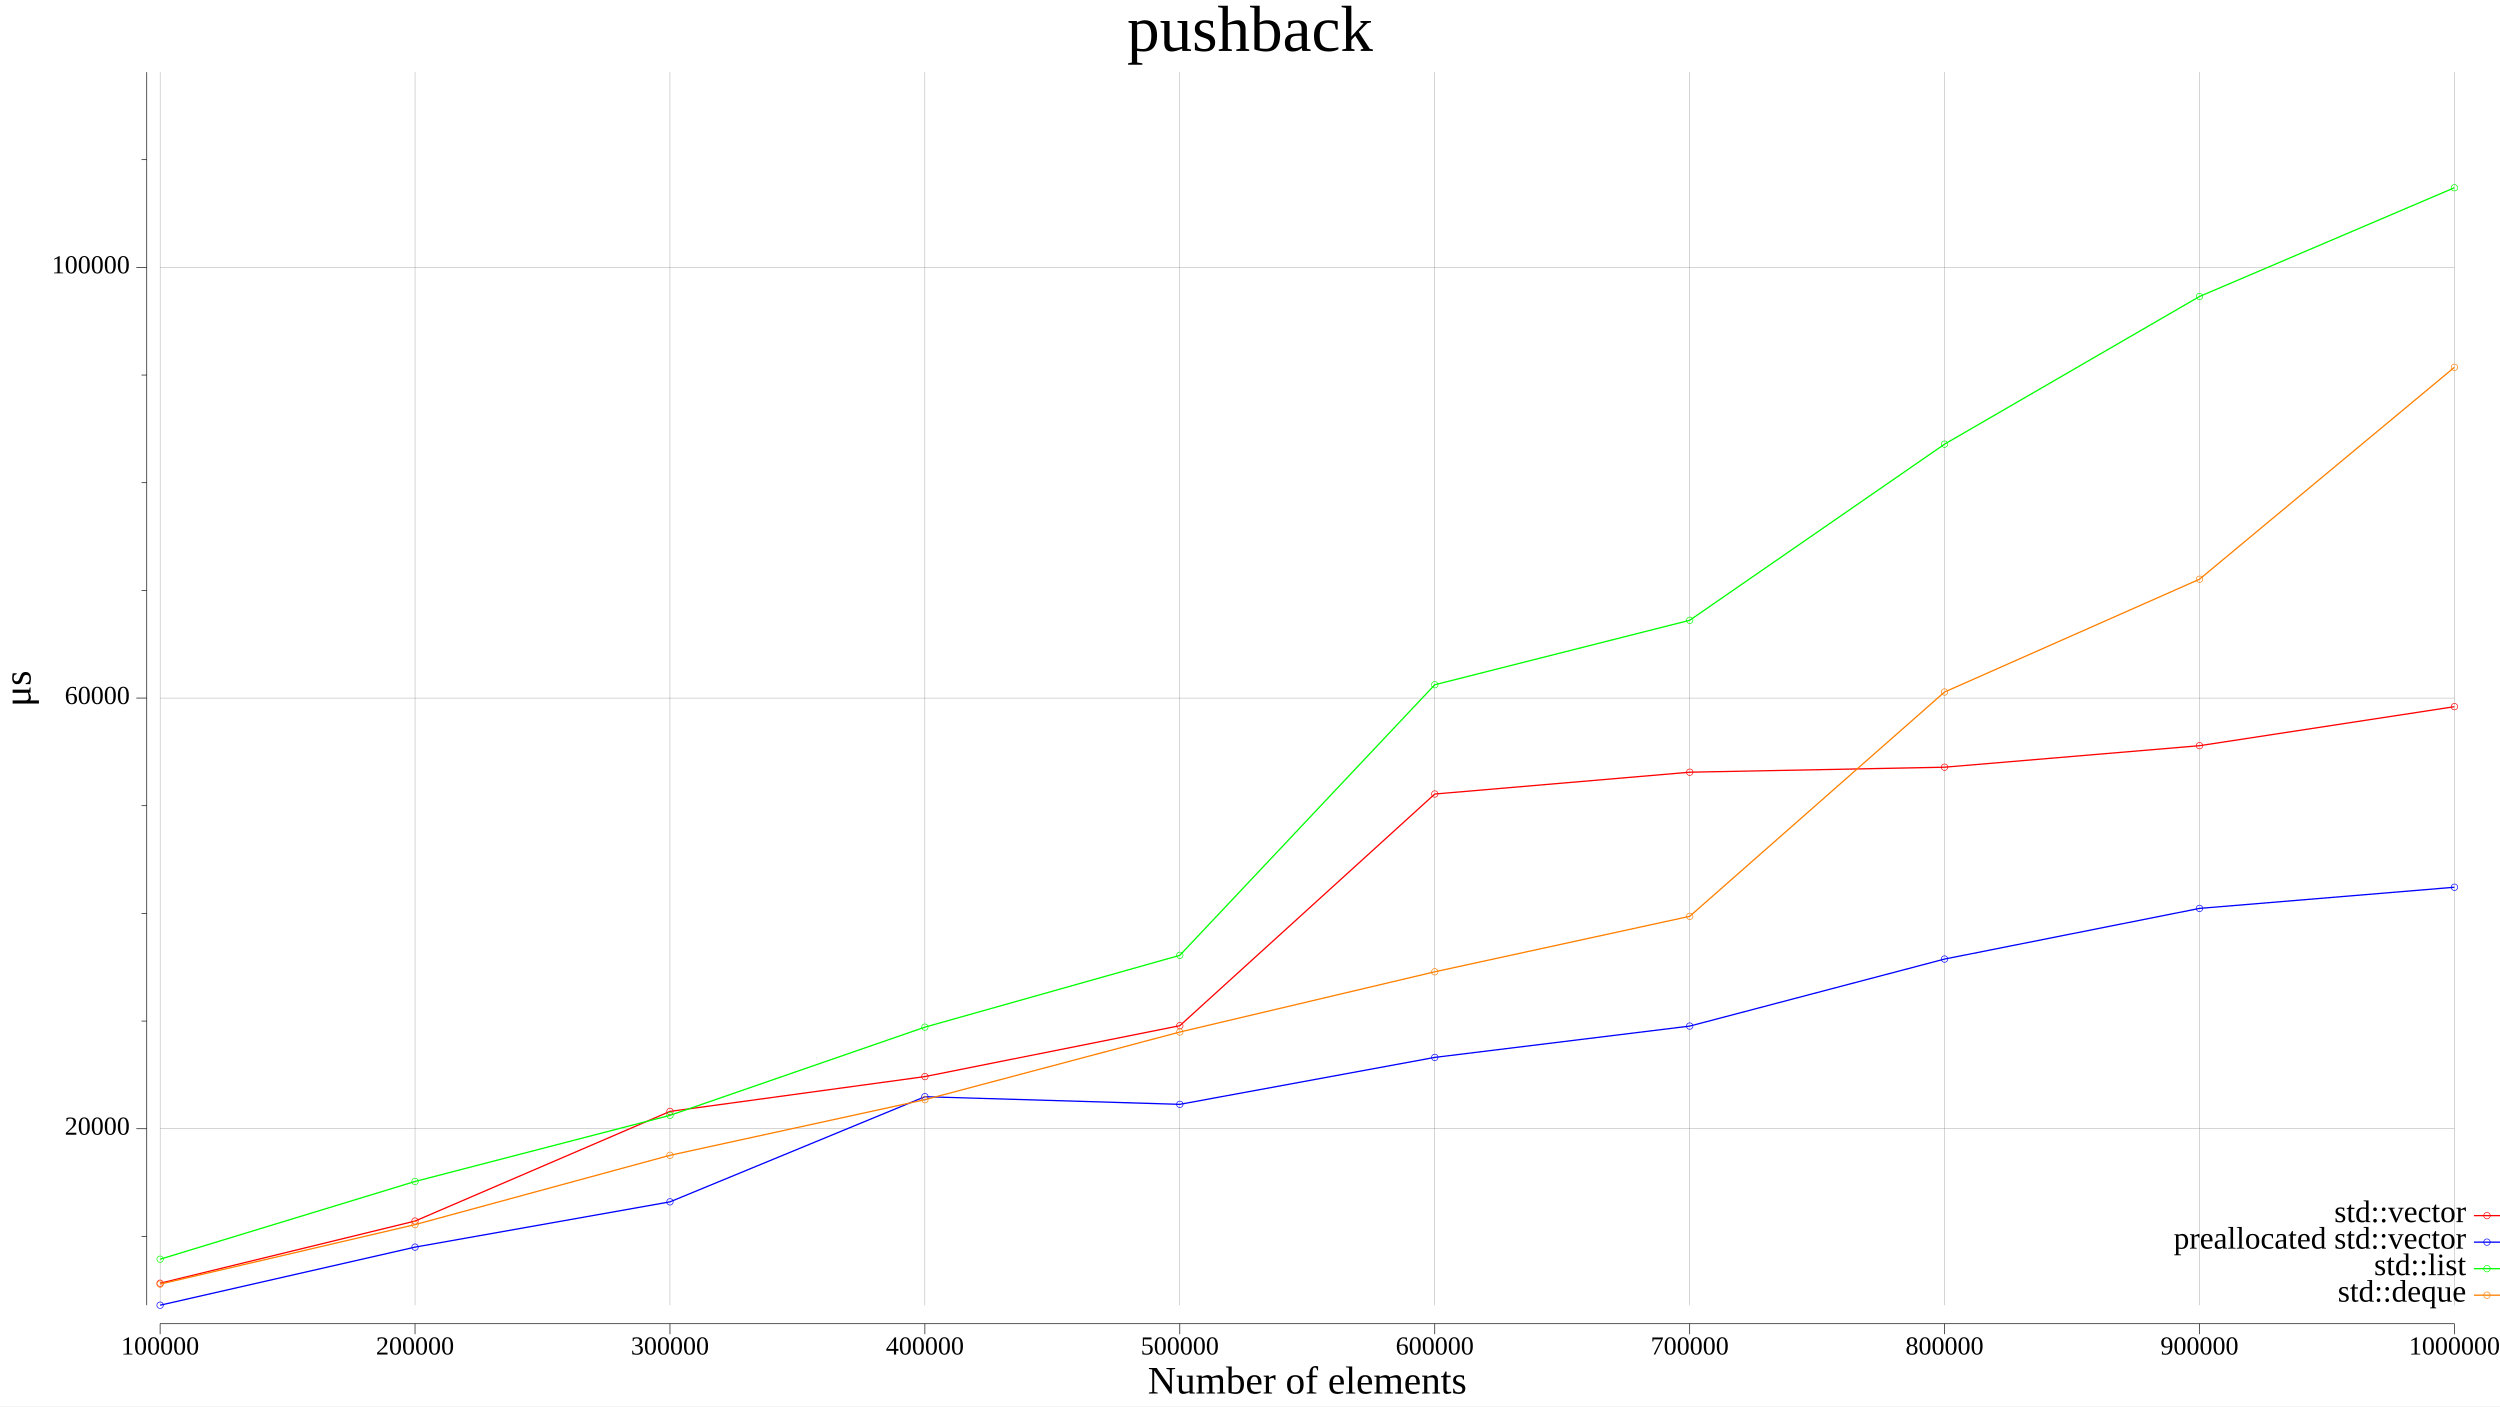
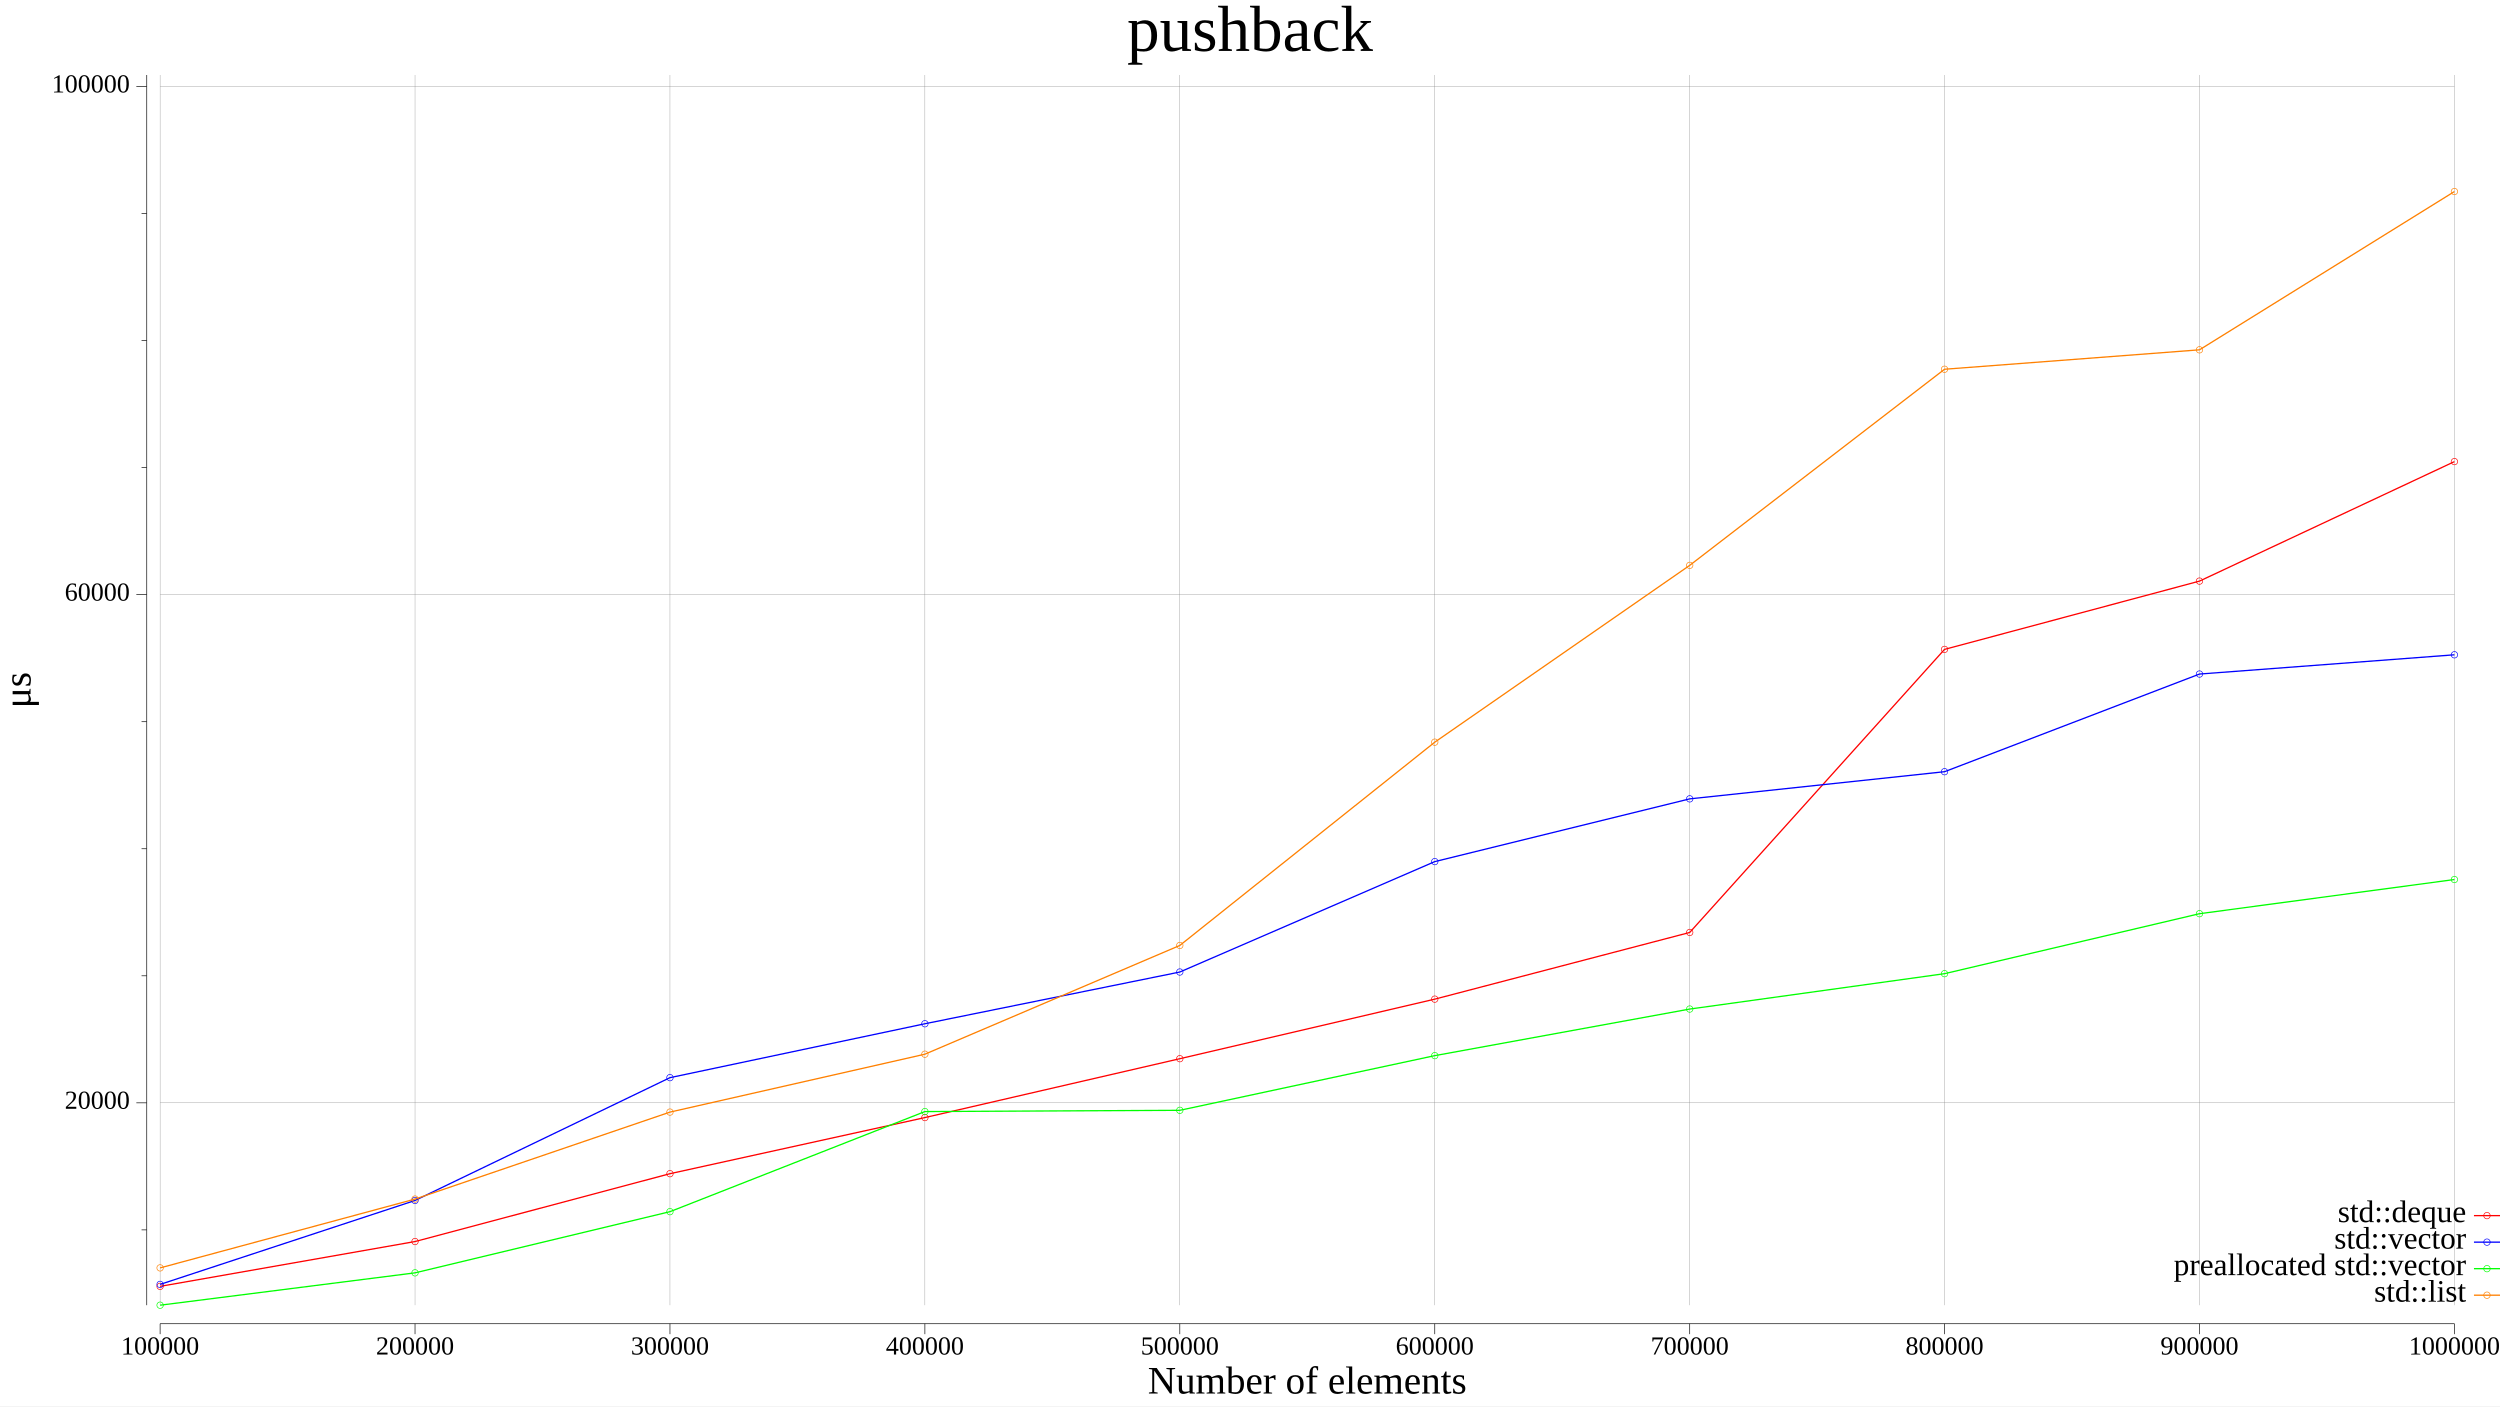
<svg xmlns="http://www.w3.org/2000/svg" width="1920pt" height="1080pt" viewBox="0 0 1920 1080">
  <g transform="scale(1, -1) translate(0, -1080)">
    <path d="M0,0L1920,0L1920,1080L0,1080Z" style="fill:#FFFFFF" />
    <text x="865.58" y="-1040.9" transform="scale(1, -1)" style="font-family:Liberation Serif;font-variant:normal;font-weight:normal;font-style:normal;font-size:50px">pushback</text>
    <text x="881.52" y="-9.756" transform="scale(1, -1)" style="font-family:Liberation Serif;font-variant:normal;font-weight:normal;font-style:normal;font-size:30px">Number of elements</text>
    <text x="92.962" y="-39.727" transform="scale(1, -1)" style="font-family:Liberation Serif;font-variant:normal;font-weight:normal;font-style:normal;font-size:20px">100000</text>
    <text x="288.74" y="-39.727" transform="scale(1, -1)" style="font-family:Liberation Serif;font-variant:normal;font-weight:normal;font-style:normal;font-size:20px">200000</text>
    <text x="484.53" y="-39.727" transform="scale(1, -1)" style="font-family:Liberation Serif;font-variant:normal;font-weight:normal;font-style:normal;font-size:20px">300000</text>
    <text x="680.31" y="-39.727" transform="scale(1, -1)" style="font-family:Liberation Serif;font-variant:normal;font-weight:normal;font-style:normal;font-size:20px">400000</text>
    <text x="876.09" y="-39.727" transform="scale(1, -1)" style="font-family:Liberation Serif;font-variant:normal;font-weight:normal;font-style:normal;font-size:20px">500000</text>
    <text x="1071.9" y="-39.727" transform="scale(1, -1)" style="font-family:Liberation Serif;font-variant:normal;font-weight:normal;font-style:normal;font-size:20px">600000</text>
    <text x="1267.7" y="-39.727" transform="scale(1, -1)" style="font-family:Liberation Serif;font-variant:normal;font-weight:normal;font-style:normal;font-size:20px">700000</text>
    <text x="1463.4" y="-39.727" transform="scale(1, -1)" style="font-family:Liberation Serif;font-variant:normal;font-weight:normal;font-style:normal;font-size:20px">800000</text>
    <text x="1659.2" y="-39.727" transform="scale(1, -1)" style="font-family:Liberation Serif;font-variant:normal;font-weight:normal;font-style:normal;font-size:20px">900000</text>
    <text x="1850" y="-39.727" transform="scale(1, -1)" style="font-family:Liberation Serif;font-variant:normal;font-weight:normal;font-style:normal;font-size:20px">1000000</text>
    <path d="M122.96,55.371L122.96,63.371" style="fill:none;stroke:#000000;stroke-width:0.5" />
    <path d="M318.74,55.371L318.74,63.371" style="fill:none;stroke:#000000;stroke-width:0.5" />
    <path d="M514.53,55.371L514.53,63.371" style="fill:none;stroke:#000000;stroke-width:0.5" />
    <path d="M710.31,55.371L710.31,63.371" style="fill:none;stroke:#000000;stroke-width:0.5" />
    <path d="M906.09,55.371L906.09,63.371" style="fill:none;stroke:#000000;stroke-width:0.5" />
    <path d="M1101.9,55.371L1101.9,63.371" style="fill:none;stroke:#000000;stroke-width:0.5" />
    <path d="M1297.7,55.371L1297.7,63.371" style="fill:none;stroke:#000000;stroke-width:0.5" />
    <path d="M1493.4,55.371L1493.4,63.371" style="fill:none;stroke:#000000;stroke-width:0.5" />
    <path d="M1689.2,55.371L1689.2,63.371" style="fill:none;stroke:#000000;stroke-width:0.5" />
    <path d="M1885,55.371L1885,63.371" style="fill:none;stroke:#000000;stroke-width:0.5" />
    <path d="M122.96,63.371L1885,63.371" style="fill:none;stroke:#000000;stroke-width:0.5" />
    <g transform="rotate(90)">
-       <text x="537.24" y="23.467" transform="scale(1, -1)" style="font-family:Liberation Serif;font-variant:normal;font-weight:normal;font-style:normal;font-size:30px">μs</text>
+       <text x="536.13" y="23.467" transform="scale(1, -1)" style="font-family:Liberation Serif;font-variant:normal;font-weight:normal;font-style:normal;font-size:30px">μs</text>
    </g>
-     <text x="49.712" y="-208.55" transform="scale(1, -1)" style="font-family:Liberation Serif;font-variant:normal;font-weight:normal;font-style:normal;font-size:20px">20000</text>
-     <text x="49.712" y="-539.32" transform="scale(1, -1)" style="font-family:Liberation Serif;font-variant:normal;font-weight:normal;font-style:normal;font-size:20px">60000</text>
-     <text x="39.712" y="-870.08" transform="scale(1, -1)" style="font-family:Liberation Serif;font-variant:normal;font-weight:normal;font-style:normal;font-size:20px">100000</text>
-     <path d="M104.71,213.12L112.71,213.12" style="fill:none;stroke:#000000;stroke-width:0.5" />
-     <path d="M104.71,543.89L112.71,543.89" style="fill:none;stroke:#000000;stroke-width:0.5" />
-     <path d="M104.71,874.65L112.71,874.65" style="fill:none;stroke:#000000;stroke-width:0.5" />
-     <path d="M108.71,130.43L112.71,130.43" style="fill:none;stroke:#000000;stroke-width:0.5" />
-     <path d="M108.71,295.82L112.71,295.82" style="fill:none;stroke:#000000;stroke-width:0.5" />
-     <path d="M108.71,378.51L112.71,378.51" style="fill:none;stroke:#000000;stroke-width:0.5" />
-     <path d="M108.71,461.2L112.71,461.2" style="fill:none;stroke:#000000;stroke-width:0.5" />
-     <path d="M108.71,626.58L112.71,626.58" style="fill:none;stroke:#000000;stroke-width:0.5" />
-     <path d="M108.71,709.27L112.71,709.27" style="fill:none;stroke:#000000;stroke-width:0.5" />
-     <path d="M108.71,791.96L112.71,791.96" style="fill:none;stroke:#000000;stroke-width:0.5" />
-     <path d="M108.71,957.35L112.71,957.35" style="fill:none;stroke:#000000;stroke-width:0.5" />
-     <path d="M112.71,77.61L112.71,1024.6" style="fill:none;stroke:#000000;stroke-width:0.5" />
-     <path d="M122.96,77.61L122.96,1024.6" style="fill:none;stroke:#808080;stroke-width:0.25" />
-     <path d="M318.74,77.61L318.74,1024.6" style="fill:none;stroke:#808080;stroke-width:0.25" />
-     <path d="M514.53,77.61L514.53,1024.6" style="fill:none;stroke:#808080;stroke-width:0.25" />
-     <path d="M710.31,77.61L710.31,1024.6" style="fill:none;stroke:#808080;stroke-width:0.25" />
-     <path d="M906.09,77.61L906.09,1024.6" style="fill:none;stroke:#808080;stroke-width:0.25" />
-     <path d="M1101.9,77.61L1101.9,1024.6" style="fill:none;stroke:#808080;stroke-width:0.25" />
-     <path d="M1297.7,77.61L1297.7,1024.6" style="fill:none;stroke:#808080;stroke-width:0.25" />
-     <path d="M1493.4,77.61L1493.4,1024.6" style="fill:none;stroke:#808080;stroke-width:0.25" />
-     <path d="M1689.2,77.61L1689.2,1024.6" style="fill:none;stroke:#808080;stroke-width:0.25" />
-     <path d="M1885,77.61L1885,1024.6" style="fill:none;stroke:#808080;stroke-width:0.25" />
-     <path d="M122.96,213.12L1885,213.12" style="fill:none;stroke:#808080;stroke-width:0.25" />
-     <path d="M122.96,543.89L1885,543.89" style="fill:none;stroke:#808080;stroke-width:0.25" />
-     <path d="M122.96,874.65L1885,874.65" style="fill:none;stroke:#808080;stroke-width:0.25" />
-     <path d="M122.96,94.479L318.74,142.23L514.53,226.44L710.31,253.18L906.09,292.27L1101.9,470.2L1297.7,486.95L1493.4,490.79L1689.2,507.31L1885,537.28" style="fill:none;stroke:#FF0000" />
-     <path d="M125.46,94.479A2.5,2.5 0 1 1 120.46,94.479A2.5,2.5 0 1 1 125.46,94.479Z" style="fill:none;stroke:#FF0000;stroke-width:0.5" />
-     <path d="M321.24,142.23A2.5,2.5 0 1 1 316.24,142.23A2.5,2.5 0 1 1 321.24,142.23Z" style="fill:none;stroke:#FF0000;stroke-width:0.5" />
-     <path d="M517.03,226.44A2.5,2.5 0 1 1 512.03,226.44A2.5,2.5 0 1 1 517.03,226.44Z" style="fill:none;stroke:#FF0000;stroke-width:0.5" />
-     <path d="M712.81,253.18A2.5,2.5 0 1 1 707.81,253.18A2.5,2.5 0 1 1 712.81,253.18Z" style="fill:none;stroke:#FF0000;stroke-width:0.5" />
-     <path d="M908.59,292.27A2.5,2.5 0 1 1 903.59,292.27A2.5,2.5 0 1 1 908.59,292.27Z" style="fill:none;stroke:#FF0000;stroke-width:0.5" />
-     <path d="M1104.4,470.2A2.5,2.5 0 1 1 1099.4,470.2A2.5,2.5 0 1 1 1104.4,470.2Z" style="fill:none;stroke:#FF0000;stroke-width:0.5" />
-     <path d="M1300.2,486.95A2.5,2.5 0 1 1 1295.2,486.95A2.5,2.5 0 1 1 1300.2,486.95Z" style="fill:none;stroke:#FF0000;stroke-width:0.5" />
-     <path d="M1495.9,490.79A2.5,2.5 0 1 1 1490.9,490.79A2.5,2.5 0 1 1 1495.9,490.79Z" style="fill:none;stroke:#FF0000;stroke-width:0.5" />
-     <path d="M1691.7,507.31A2.5,2.5 0 1 1 1686.7,507.31A2.5,2.5 0 1 1 1691.7,507.31Z" style="fill:none;stroke:#FF0000;stroke-width:0.5" />
-     <path d="M1887.5,537.28A2.5,2.5 0 1 1 1882.5,537.28A2.5,2.5 0 1 1 1887.5,537.28Z" style="fill:none;stroke:#FF0000;stroke-width:0.5" />
-     <path d="M122.96,77.61L318.74,122.21L514.53,156.98L710.31,237.73L906.09,231.87L1101.9,267.92L1297.7,291.97L1493.4,343.44L1689.2,382.35L1885,398.61" style="fill:none;stroke:#0000FF" />
-     <path d="M125.46,77.61A2.5,2.5 0 1 1 120.46,77.61A2.5,2.5 0 1 1 125.46,77.61Z" style="fill:none;stroke:#0000FF;stroke-width:0.5" />
-     <path d="M321.24,122.21A2.5,2.5 0 1 1 316.24,122.21A2.5,2.5 0 1 1 321.24,122.21Z" style="fill:none;stroke:#0000FF;stroke-width:0.5" />
-     <path d="M517.03,156.98A2.5,2.5 0 1 1 512.03,156.98A2.5,2.5 0 1 1 517.03,156.98Z" style="fill:none;stroke:#0000FF;stroke-width:0.5" />
-     <path d="M712.81,237.73A2.5,2.5 0 1 1 707.81,237.73A2.5,2.5 0 1 1 712.81,237.73Z" style="fill:none;stroke:#0000FF;stroke-width:0.5" />
-     <path d="M908.59,231.87A2.5,2.5 0 1 1 903.59,231.87A2.5,2.5 0 1 1 908.59,231.87Z" style="fill:none;stroke:#0000FF;stroke-width:0.5" />
-     <path d="M1104.4,267.92A2.5,2.5 0 1 1 1099.4,267.92A2.5,2.5 0 1 1 1104.4,267.92Z" style="fill:none;stroke:#0000FF;stroke-width:0.5" />
-     <path d="M1300.2,291.97A2.5,2.5 0 1 1 1295.2,291.97A2.5,2.5 0 1 1 1300.2,291.97Z" style="fill:none;stroke:#0000FF;stroke-width:0.5" />
-     <path d="M1495.9,343.44A2.5,2.5 0 1 1 1490.9,343.44A2.5,2.5 0 1 1 1495.9,343.44Z" style="fill:none;stroke:#0000FF;stroke-width:0.5" />
-     <path d="M1691.7,382.35A2.5,2.5 0 1 1 1686.7,382.35A2.5,2.5 0 1 1 1691.7,382.35Z" style="fill:none;stroke:#0000FF;stroke-width:0.5" />
-     <path d="M1887.5,398.61A2.5,2.5 0 1 1 1882.5,398.61A2.5,2.5 0 1 1 1887.5,398.61Z" style="fill:none;stroke:#0000FF;stroke-width:0.5" />
-     <path d="M122.96,112.93L318.74,172.63L514.53,223.41L710.31,291.15L906.09,346.31L1101.9,554.12L1297.7,603.63L1493.4,738.88L1689.2,852.29L1885,935.82" style="fill:none;stroke:#00FF00" />
-     <path d="M125.46,112.93A2.5,2.5 0 1 1 120.46,112.93A2.5,2.5 0 1 1 125.46,112.93Z" style="fill:none;stroke:#00FF00;stroke-width:0.5" />
-     <path d="M321.24,172.63A2.5,2.5 0 1 1 316.24,172.63A2.5,2.5 0 1 1 321.24,172.63Z" style="fill:none;stroke:#00FF00;stroke-width:0.5" />
-     <path d="M517.03,223.41A2.5,2.5 0 1 1 512.03,223.41A2.5,2.5 0 1 1 517.03,223.41Z" style="fill:none;stroke:#00FF00;stroke-width:0.5" />
-     <path d="M712.81,291.15A2.5,2.5 0 1 1 707.81,291.15A2.5,2.5 0 1 1 712.81,291.15Z" style="fill:none;stroke:#00FF00;stroke-width:0.5" />
-     <path d="M908.59,346.31A2.5,2.5 0 1 1 903.59,346.31A2.5,2.5 0 1 1 908.59,346.31Z" style="fill:none;stroke:#00FF00;stroke-width:0.5" />
-     <path d="M1104.4,554.12A2.5,2.5 0 1 1 1099.4,554.12A2.5,2.5 0 1 1 1104.4,554.12Z" style="fill:none;stroke:#00FF00;stroke-width:0.5" />
-     <path d="M1300.2,603.63A2.5,2.5 0 1 1 1295.2,603.63A2.5,2.5 0 1 1 1300.2,603.63Z" style="fill:none;stroke:#00FF00;stroke-width:0.5" />
-     <path d="M1495.9,738.88A2.5,2.5 0 1 1 1490.9,738.88A2.5,2.5 0 1 1 1495.9,738.88Z" style="fill:none;stroke:#00FF00;stroke-width:0.5" />
-     <path d="M1691.7,852.29A2.5,2.5 0 1 1 1686.7,852.29A2.5,2.5 0 1 1 1691.7,852.29Z" style="fill:none;stroke:#00FF00;stroke-width:0.5" />
-     <path d="M1887.5,935.82A2.5,2.5 0 1 1 1882.5,935.82A2.5,2.5 0 1 1 1887.5,935.82Z" style="fill:none;stroke:#00FF00;stroke-width:0.5" />
-     <path d="M122.96,93.785L318.74,139.5L514.53,192.73L710.31,235.45L906.09,287.41L1101.9,333.67L1297.7,376.28L1493.4,548.53L1689.2,635.15L1885,797.94" style="fill:none;stroke:#FF8000" />
-     <path d="M125.46,93.785A2.5,2.5 0 1 1 120.46,93.785A2.5,2.5 0 1 1 125.46,93.785Z" style="fill:none;stroke:#FF8000;stroke-width:0.5" />
-     <path d="M321.24,139.5A2.5,2.5 0 1 1 316.24,139.5A2.5,2.5 0 1 1 321.24,139.5Z" style="fill:none;stroke:#FF8000;stroke-width:0.5" />
-     <path d="M517.03,192.73A2.5,2.5 0 1 1 512.03,192.73A2.5,2.5 0 1 1 517.03,192.73Z" style="fill:none;stroke:#FF8000;stroke-width:0.5" />
-     <path d="M712.81,235.45A2.5,2.5 0 1 1 707.81,235.45A2.5,2.5 0 1 1 712.81,235.45Z" style="fill:none;stroke:#FF8000;stroke-width:0.5" />
-     <path d="M908.59,287.41A2.5,2.5 0 1 1 903.59,287.41A2.5,2.5 0 1 1 908.59,287.41Z" style="fill:none;stroke:#FF8000;stroke-width:0.5" />
-     <path d="M1104.4,333.67A2.5,2.5 0 1 1 1099.4,333.67A2.5,2.5 0 1 1 1104.4,333.67Z" style="fill:none;stroke:#FF8000;stroke-width:0.5" />
-     <path d="M1300.2,376.28A2.5,2.5 0 1 1 1295.2,376.28A2.5,2.5 0 1 1 1300.2,376.28Z" style="fill:none;stroke:#FF8000;stroke-width:0.5" />
-     <path d="M1495.9,548.53A2.5,2.5 0 1 1 1490.9,548.53A2.5,2.5 0 1 1 1495.9,548.53Z" style="fill:none;stroke:#FF8000;stroke-width:0.5" />
-     <path d="M1691.7,635.15A2.5,2.5 0 1 1 1686.7,635.15A2.5,2.5 0 1 1 1691.7,635.15Z" style="fill:none;stroke:#FF8000;stroke-width:0.5" />
-     <path d="M1887.5,797.94A2.5,2.5 0 1 1 1882.5,797.94A2.5,2.5 0 1 1 1887.5,797.94Z" style="fill:none;stroke:#FF8000;stroke-width:0.5" />
+     <text x="49.712" y="-228.45" transform="scale(1, -1)" style="font-family:Liberation Serif;font-variant:normal;font-weight:normal;font-style:normal;font-size:20px">20000</text>
+     <text x="49.712" y="-618.71" transform="scale(1, -1)" style="font-family:Liberation Serif;font-variant:normal;font-weight:normal;font-style:normal;font-size:20px">60000</text>
+     <text x="39.712" y="-1009" transform="scale(1, -1)" style="font-family:Liberation Serif;font-variant:normal;font-weight:normal;font-style:normal;font-size:20px">100000</text>
+     <path d="M104.71,233.02L112.71,233.02" style="fill:none;stroke:#000000;stroke-width:0.5" />
+     <path d="M104.71,623.29L112.71,623.29" style="fill:none;stroke:#000000;stroke-width:0.5" />
+     <path d="M104.71,1013.6L112.71,1013.6" style="fill:none;stroke:#000000;stroke-width:0.5" />
+     <path d="M108.71,135.45L112.71,135.45" style="fill:none;stroke:#000000;stroke-width:0.5" />
+     <path d="M108.71,330.58L112.71,330.58" style="fill:none;stroke:#000000;stroke-width:0.5" />
+     <path d="M108.71,428.15L112.71,428.15" style="fill:none;stroke:#000000;stroke-width:0.5" />
+     <path d="M108.71,525.72L112.71,525.72" style="fill:none;stroke:#000000;stroke-width:0.5" />
+     <path d="M108.71,720.85L112.71,720.85" style="fill:none;stroke:#000000;stroke-width:0.5" />
+     <path d="M108.71,818.42L112.71,818.42" style="fill:none;stroke:#000000;stroke-width:0.5" />
+     <path d="M108.71,915.99L112.71,915.99" style="fill:none;stroke:#000000;stroke-width:0.5" />
+     <path d="M112.71,77.61L112.71,1022.4" style="fill:none;stroke:#000000;stroke-width:0.5" />
+     <path d="M122.96,77.61L122.96,1022.4" style="fill:none;stroke:#808080;stroke-width:0.25" />
+     <path d="M318.74,77.61L318.74,1022.4" style="fill:none;stroke:#808080;stroke-width:0.25" />
+     <path d="M514.53,77.61L514.53,1022.4" style="fill:none;stroke:#808080;stroke-width:0.25" />
+     <path d="M710.31,77.61L710.31,1022.4" style="fill:none;stroke:#808080;stroke-width:0.25" />
+     <path d="M906.09,77.61L906.09,1022.4" style="fill:none;stroke:#808080;stroke-width:0.25" />
+     <path d="M1101.9,77.61L1101.9,1022.4" style="fill:none;stroke:#808080;stroke-width:0.25" />
+     <path d="M1297.7,77.61L1297.7,1022.4" style="fill:none;stroke:#808080;stroke-width:0.25" />
+     <path d="M1493.4,77.61L1493.4,1022.4" style="fill:none;stroke:#808080;stroke-width:0.25" />
+     <path d="M1689.2,77.61L1689.2,1022.4" style="fill:none;stroke:#808080;stroke-width:0.25" />
+     <path d="M1885,77.61L1885,1022.4" style="fill:none;stroke:#808080;stroke-width:0.25" />
+     <path d="M122.96,233.02L1885,233.02" style="fill:none;stroke:#808080;stroke-width:0.25" />
+     <path d="M122.96,623.29L1885,623.29" style="fill:none;stroke:#808080;stroke-width:0.25" />
+     <path d="M122.96,1013.6L1885,1013.6" style="fill:none;stroke:#808080;stroke-width:0.25" />
+     <path d="M122.96,92.08L318.74,126.5L514.53,178.61L710.31,221.7L906.09,266.92L1101.9,312.66L1297.7,363.88L1493.4,581.27L1689.2,633.71L1885,725.5" style="fill:none;stroke:#FF0000" />
+     <path d="M125.46,92.08A2.5,2.5 0 1 1 120.46,92.08A2.5,2.5 0 1 1 125.46,92.08Z" style="fill:none;stroke:#FF0000;stroke-width:0.5" />
+     <path d="M321.24,126.5A2.5,2.5 0 1 1 316.24,126.5A2.5,2.5 0 1 1 321.24,126.5Z" style="fill:none;stroke:#FF0000;stroke-width:0.5" />
+     <path d="M517.03,178.61A2.5,2.5 0 1 1 512.03,178.61A2.5,2.5 0 1 1 517.03,178.61Z" style="fill:none;stroke:#FF0000;stroke-width:0.5" />
+     <path d="M712.81,221.7A2.5,2.5 0 1 1 707.81,221.7A2.5,2.5 0 1 1 712.81,221.7Z" style="fill:none;stroke:#FF0000;stroke-width:0.5" />
+     <path d="M908.59,266.92A2.5,2.5 0 1 1 903.59,266.92A2.5,2.5 0 1 1 908.59,266.92Z" style="fill:none;stroke:#FF0000;stroke-width:0.5" />
+     <path d="M1104.4,312.66A2.5,2.5 0 1 1 1099.4,312.66A2.5,2.5 0 1 1 1104.4,312.66Z" style="fill:none;stroke:#FF0000;stroke-width:0.5" />
+     <path d="M1300.2,363.88A2.5,2.5 0 1 1 1295.2,363.88A2.5,2.5 0 1 1 1300.2,363.88Z" style="fill:none;stroke:#FF0000;stroke-width:0.5" />
+     <path d="M1495.9,581.27A2.5,2.5 0 1 1 1490.9,581.27A2.5,2.5 0 1 1 1495.9,581.27Z" style="fill:none;stroke:#FF0000;stroke-width:0.5" />
+     <path d="M1691.7,633.71A2.5,2.5 0 1 1 1686.7,633.71A2.5,2.5 0 1 1 1691.7,633.71Z" style="fill:none;stroke:#FF0000;stroke-width:0.5" />
+     <path d="M1887.5,725.5A2.5,2.5 0 1 1 1882.5,725.5A2.5,2.5 0 1 1 1887.5,725.5Z" style="fill:none;stroke:#FF0000;stroke-width:0.5" />
+     <path d="M122.96,93.582L318.74,158.04L514.53,252.36L710.31,293.76L906.09,333.49L1101.9,418.29L1297.7,466.48L1493.4,487.33L1689.2,562.33L1885,577.12" style="fill:none;stroke:#0000FF" />
+     <path d="M125.46,93.582A2.5,2.5 0 1 1 120.46,93.582A2.5,2.5 0 1 1 125.46,93.582Z" style="fill:none;stroke:#0000FF;stroke-width:0.5" />
+     <path d="M321.24,158.04A2.5,2.5 0 1 1 316.24,158.04A2.5,2.5 0 1 1 321.24,158.04Z" style="fill:none;stroke:#0000FF;stroke-width:0.5" />
+     <path d="M517.03,252.36A2.5,2.5 0 1 1 512.03,252.36A2.5,2.5 0 1 1 517.03,252.36Z" style="fill:none;stroke:#0000FF;stroke-width:0.5" />
+     <path d="M712.81,293.76A2.5,2.5 0 1 1 707.81,293.76A2.5,2.5 0 1 1 712.81,293.76Z" style="fill:none;stroke:#0000FF;stroke-width:0.5" />
+     <path d="M908.59,333.49A2.5,2.5 0 1 1 903.59,333.49A2.5,2.5 0 1 1 908.59,333.49Z" style="fill:none;stroke:#0000FF;stroke-width:0.5" />
+     <path d="M1104.4,418.29A2.5,2.5 0 1 1 1099.4,418.29A2.5,2.5 0 1 1 1104.4,418.29Z" style="fill:none;stroke:#0000FF;stroke-width:0.5" />
+     <path d="M1300.2,466.48A2.5,2.5 0 1 1 1295.2,466.48A2.5,2.5 0 1 1 1300.2,466.48Z" style="fill:none;stroke:#0000FF;stroke-width:0.5" />
+     <path d="M1495.9,487.33A2.5,2.5 0 1 1 1490.9,487.33A2.5,2.5 0 1 1 1495.9,487.33Z" style="fill:none;stroke:#0000FF;stroke-width:0.5" />
+     <path d="M1691.7,562.33A2.5,2.5 0 1 1 1686.7,562.33A2.5,2.5 0 1 1 1691.7,562.33Z" style="fill:none;stroke:#0000FF;stroke-width:0.5" />
+     <path d="M1887.5,577.12A2.5,2.5 0 1 1 1882.5,577.12A2.5,2.5 0 1 1 1887.5,577.12Z" style="fill:none;stroke:#0000FF;stroke-width:0.5" />
+     <path d="M122.96,77.61L318.74,102.46L514.53,149.44L710.31,226.32L906.09,227.28L1101.9,269.27L1297.7,305.05L1493.4,332.22L1689.2,378.28L1885,404.53" style="fill:none;stroke:#00FF00" />
+     <path d="M125.46,77.61A2.5,2.5 0 1 1 120.46,77.61A2.5,2.5 0 1 1 125.46,77.61Z" style="fill:none;stroke:#00FF00;stroke-width:0.5" />
+     <path d="M321.24,102.46A2.5,2.5 0 1 1 316.24,102.46A2.5,2.5 0 1 1 321.24,102.46Z" style="fill:none;stroke:#00FF00;stroke-width:0.5" />
+     <path d="M517.03,149.44A2.5,2.5 0 1 1 512.03,149.44A2.5,2.5 0 1 1 517.03,149.44Z" style="fill:none;stroke:#00FF00;stroke-width:0.5" />
+     <path d="M712.81,226.32A2.5,2.5 0 1 1 707.81,226.32A2.5,2.5 0 1 1 712.81,226.32Z" style="fill:none;stroke:#00FF00;stroke-width:0.5" />
+     <path d="M908.59,227.28A2.5,2.5 0 1 1 903.59,227.28A2.5,2.5 0 1 1 908.59,227.28Z" style="fill:none;stroke:#00FF00;stroke-width:0.5" />
+     <path d="M1104.4,269.27A2.5,2.5 0 1 1 1099.4,269.27A2.5,2.5 0 1 1 1104.4,269.27Z" style="fill:none;stroke:#00FF00;stroke-width:0.5" />
+     <path d="M1300.2,305.05A2.5,2.5 0 1 1 1295.2,305.05A2.5,2.5 0 1 1 1300.2,305.05Z" style="fill:none;stroke:#00FF00;stroke-width:0.5" />
+     <path d="M1495.9,332.22A2.5,2.5 0 1 1 1490.9,332.22A2.5,2.5 0 1 1 1495.9,332.22Z" style="fill:none;stroke:#00FF00;stroke-width:0.5" />
+     <path d="M1691.7,378.28A2.5,2.5 0 1 1 1686.7,378.28A2.5,2.5 0 1 1 1691.7,378.28Z" style="fill:none;stroke:#00FF00;stroke-width:0.5" />
+     <path d="M1887.5,404.53A2.5,2.5 0 1 1 1882.5,404.53A2.5,2.5 0 1 1 1887.5,404.53Z" style="fill:none;stroke:#00FF00;stroke-width:0.5" />
+     <path d="M122.96,106.26L318.74,159.12L514.53,225.91L710.31,270.38L906.09,353.9L1101.9,510.01L1297.7,645.82L1493.4,796.42L1689.2,811.34L1885,932.91" style="fill:none;stroke:#FF8000" />
+     <path d="M125.46,106.26A2.5,2.5 0 1 1 120.46,106.26A2.5,2.5 0 1 1 125.46,106.26Z" style="fill:none;stroke:#FF8000;stroke-width:0.5" />
+     <path d="M321.24,159.12A2.5,2.5 0 1 1 316.24,159.12A2.5,2.5 0 1 1 321.24,159.12Z" style="fill:none;stroke:#FF8000;stroke-width:0.5" />
+     <path d="M517.03,225.91A2.5,2.5 0 1 1 512.03,225.91A2.5,2.5 0 1 1 517.03,225.91Z" style="fill:none;stroke:#FF8000;stroke-width:0.5" />
+     <path d="M712.81,270.38A2.5,2.5 0 1 1 707.81,270.38A2.5,2.5 0 1 1 712.81,270.38Z" style="fill:none;stroke:#FF8000;stroke-width:0.5" />
+     <path d="M908.59,353.9A2.5,2.5 0 1 1 903.59,353.9A2.5,2.5 0 1 1 908.59,353.9Z" style="fill:none;stroke:#FF8000;stroke-width:0.5" />
+     <path d="M1104.4,510.01A2.5,2.5 0 1 1 1099.4,510.01A2.5,2.5 0 1 1 1104.4,510.01Z" style="fill:none;stroke:#FF8000;stroke-width:0.5" />
+     <path d="M1300.2,645.82A2.5,2.5 0 1 1 1295.2,645.82A2.5,2.5 0 1 1 1300.2,645.82Z" style="fill:none;stroke:#FF8000;stroke-width:0.5" />
+     <path d="M1495.9,796.42A2.5,2.5 0 1 1 1490.9,796.42A2.5,2.5 0 1 1 1495.9,796.42Z" style="fill:none;stroke:#FF8000;stroke-width:0.5" />
+     <path d="M1691.7,811.34A2.5,2.5 0 1 1 1686.7,811.34A2.5,2.5 0 1 1 1691.7,811.34Z" style="fill:none;stroke:#FF8000;stroke-width:0.5" />
+     <path d="M1887.5,932.91A2.5,2.5 0 1 1 1882.5,932.91A2.5,2.5 0 1 1 1887.5,932.91Z" style="fill:none;stroke:#FF8000;stroke-width:0.5" />
    <path d="M1900,146.4L1920,146.4" style="fill:none;stroke:#FF0000" />
    <path d="M1912.5,146.4A2.5,2.5 0 1 1 1907.5,146.4A2.5,2.5 0 1 1 1912.5,146.4Z" style="fill:none;stroke:#FF0000;stroke-width:0.5" />
-     <text x="1792.7" y="-141.42" transform="scale(1, -1)" style="font-family:Liberation Serif;font-variant:normal;font-weight:normal;font-style:normal;font-size:24px">std::vector</text>
+     <text x="1795.4" y="-141.42" transform="scale(1, -1)" style="font-family:Liberation Serif;font-variant:normal;font-weight:normal;font-style:normal;font-size:24px">std::deque</text>
    <path d="M1900,126.03L1920,126.03" style="fill:none;stroke:#0000FF" />
    <path d="M1912.5,126.03A2.5,2.5 0 1 1 1907.5,126.03A2.5,2.5 0 1 1 1912.5,126.03Z" style="fill:none;stroke:#0000FF;stroke-width:0.5" />
-     <text x="1669.4" y="-121.05" transform="scale(1, -1)" style="font-family:Liberation Serif;font-variant:normal;font-weight:normal;font-style:normal;font-size:24px">preallocated std::vector</text>
+     <text x="1792.7" y="-121.05" transform="scale(1, -1)" style="font-family:Liberation Serif;font-variant:normal;font-weight:normal;font-style:normal;font-size:24px">std::vector</text>
    <path d="M1900,105.66L1920,105.66" style="fill:none;stroke:#00FF00" />
    <path d="M1912.5,105.66A2.5,2.5 0 1 1 1907.5,105.66A2.5,2.5 0 1 1 1912.5,105.66Z" style="fill:none;stroke:#00FF00;stroke-width:0.5" />
-     <text x="1823.3" y="-100.69" transform="scale(1, -1)" style="font-family:Liberation Serif;font-variant:normal;font-weight:normal;font-style:normal;font-size:24px">std::list</text>
+     <text x="1669.4" y="-100.69" transform="scale(1, -1)" style="font-family:Liberation Serif;font-variant:normal;font-weight:normal;font-style:normal;font-size:24px">preallocated std::vector</text>
    <path d="M1900,85.294L1920,85.294" style="fill:none;stroke:#FF8000" />
    <path d="M1912.5,85.294A2.5,2.5 0 1 1 1907.5,85.294A2.5,2.5 0 1 1 1912.5,85.294Z" style="fill:none;stroke:#FF8000;stroke-width:0.5" />
-     <text x="1795.4" y="-80.319" transform="scale(1, -1)" style="font-family:Liberation Serif;font-variant:normal;font-weight:normal;font-style:normal;font-size:24px">std::deque</text>
+     <text x="1823.3" y="-80.319" transform="scale(1, -1)" style="font-family:Liberation Serif;font-variant:normal;font-weight:normal;font-style:normal;font-size:24px">std::list</text>
  </g>
</svg>
